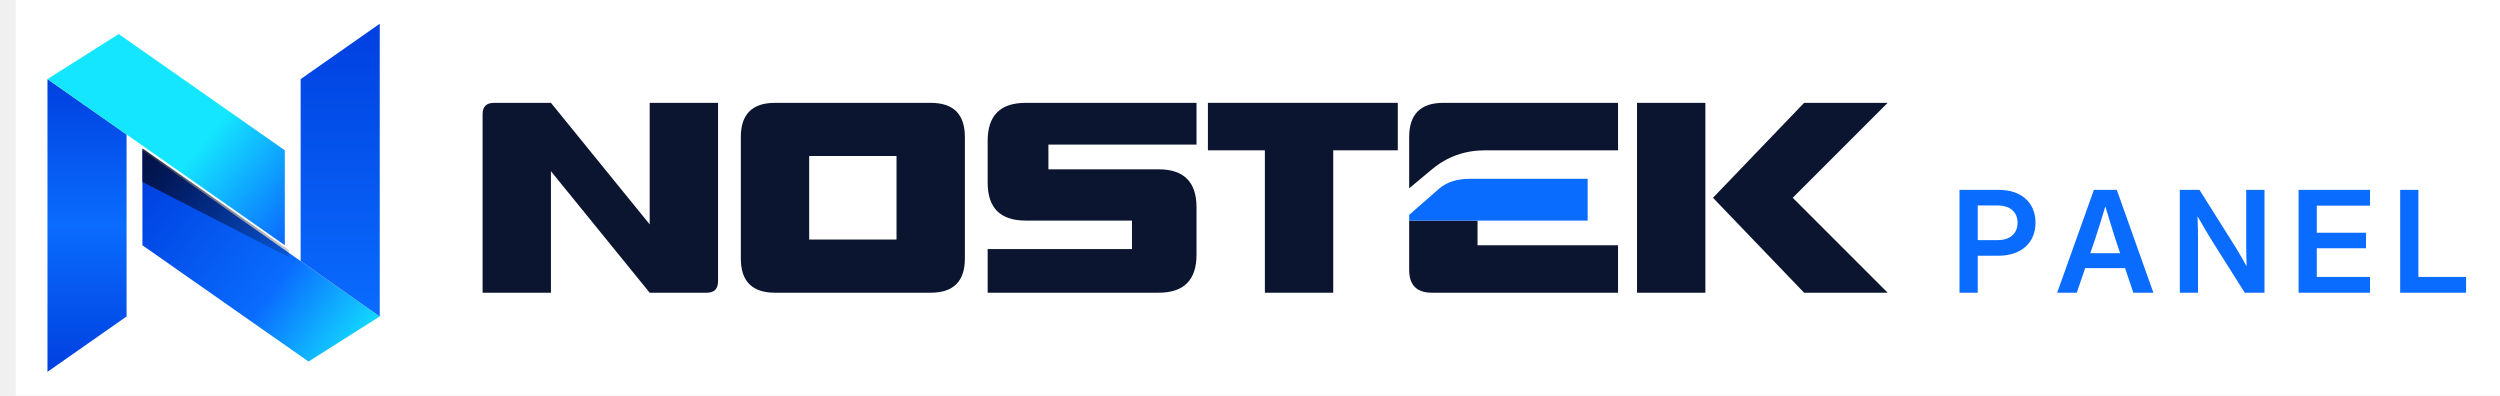
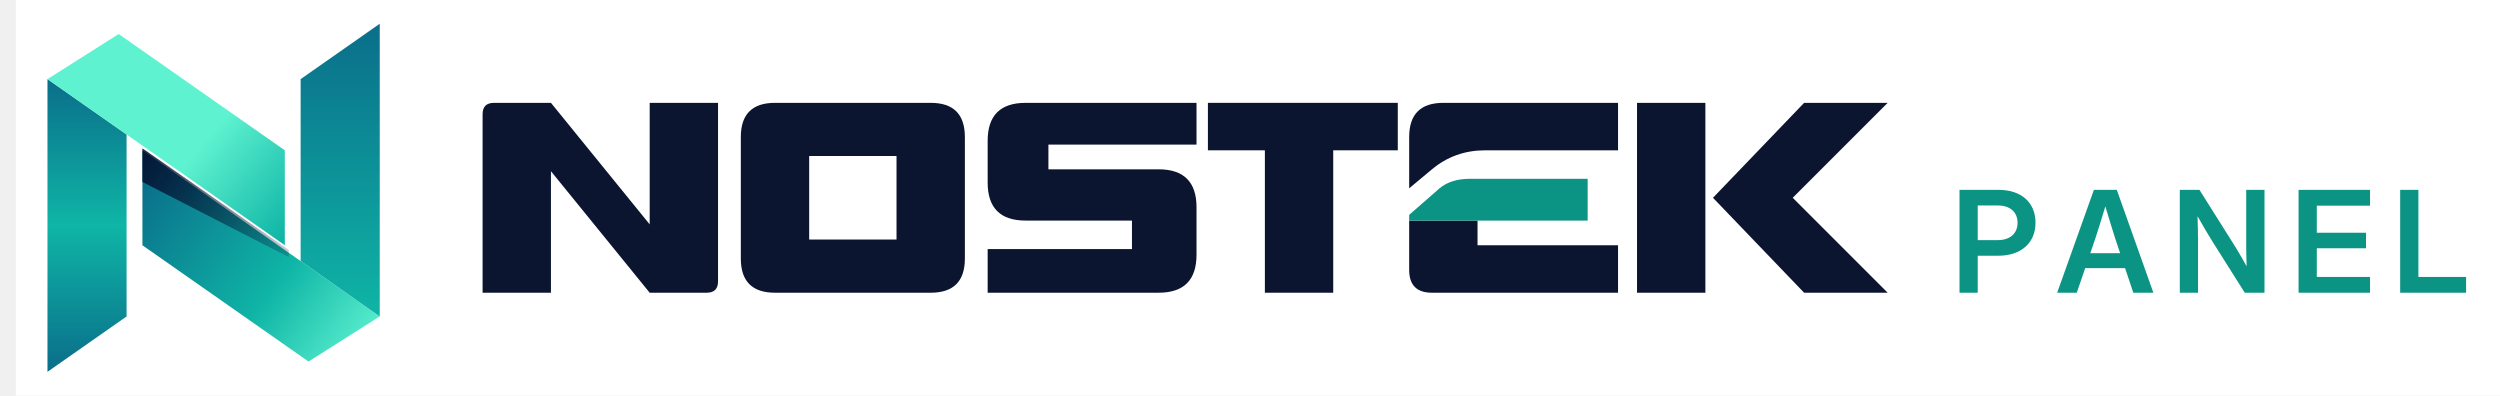
<svg xmlns="http://www.w3.org/2000/svg" viewBox="-4 0 632 100" width="1264" height="200" role="img" aria-label="Nostek Panel">
  <defs>
-     <linearGradient id="blt" x1="8" y1="10" x2="68" y2="60" gradientUnits="userSpaceOnUse">
-       <stop offset="0" stop-color="#14E6FF" />
-       <stop offset=".6" stop-color="#14E6FF" />
-       <stop offset="1" stop-color="#0A6CFF" />
+     <linearGradient id="teat" x1="8" y1="10" x2="68" y2="60" gradientUnits="userSpaceOnUse">
+       <stop offset="0" stop-color="#5EF2D0" />
+       <stop offset=".6" stop-color="#5EF2D0" />
+       <stop offset="1" stop-color="#0FB5A6" />
    </linearGradient>
-     <linearGradient id="blb" x1="32" y1="45" x2="90" y2="88" gradientUnits="userSpaceOnUse">
-       <stop offset="0" stop-color="#0040E0" />
-       <stop offset=".6" stop-color="#0A6CFF" />
-       <stop offset="1" stop-color="#14E6FF" />
+     <linearGradient id="teab" x1="32" y1="45" x2="90" y2="88" gradientUnits="userSpaceOnUse">
+       <stop offset="0" stop-color="#0A6E8A" />
+       <stop offset=".6" stop-color="#0FB5A6" />
+       <stop offset="1" stop-color="#5EF2D0" />
    </linearGradient>
-     <linearGradient id="bll" x1="0" y1="20" x2="0" y2="94" gradientUnits="userSpaceOnUse">
-       <stop offset="0" stop-color="#0040E0" />
-       <stop offset=".5" stop-color="#0A6CFF" />
-       <stop offset="1" stop-color="#0040E0" />
+     <linearGradient id="teal" x1="0" y1="20" x2="0" y2="94" gradientUnits="userSpaceOnUse">
+       <stop offset="0" stop-color="#0A6E8A" />
+       <stop offset=".5" stop-color="#0FB5A6" />
+       <stop offset="1" stop-color="#0A6E8A" />
    </linearGradient>
-     <linearGradient id="blr" x1="0" y1="6" x2="0" y2="80" gradientUnits="userSpaceOnUse">
-       <stop offset="0" stop-color="#0040E0" />
-       <stop offset="1" stop-color="#0A6CFF" />
+     <linearGradient id="tear" x1="0" y1="6" x2="0" y2="80" gradientUnits="userSpaceOnUse">
+       <stop offset="0" stop-color="#0A6E8A" />
+       <stop offset="1" stop-color="#0FB5A6" />
    </linearGradient>
-     <linearGradient id="bls" x1="32" y1="40" x2="69" y2="64" gradientUnits="userSpaceOnUse">
+     <linearGradient id="teas" x1="32" y1="40" x2="69" y2="64" gradientUnits="userSpaceOnUse">
      <stop offset="0" stop-color="#020A2A" stop-opacity=".85" />
      <stop offset="1" stop-color="#020A2A" stop-opacity=".2" />
    </linearGradient>
  </defs>
  <rect width="100%" height="100%" fill="#FFFFFF" />
  <g>
-     <path d="M32,38 L92,80 L74,91.4 L32,62 Z" fill="url(#blb)" />
-     <path d="M72,20 L92,6 L92,80 L72,66 Z" fill="url(#blr)" />
-     <path d="M8,20 L28,34 L28,80 L8,94 Z" fill="url(#bll)" />
-     <path d="M32,37.5 L69,63.2 L69,65 L32,46 Z" fill="url(#bls)" />
-     <path d="M8,20 L26,8.6 L68,38 L68,62 Z" fill="url(#blt)" />
+     <path d="M32,38 L92,80 L74,91.4 L32,62 Z" fill="url(#teab)" />
+     <path d="M72,20 L92,6 L92,80 L72,66 Z" fill="url(#tear)" />
+     <path d="M8,20 L28,34 L28,80 L8,94 Z" fill="url(#teal)" />
+     <path d="M32,37.5 L69,63.2 L69,65 L32,46 Z" fill="url(#teas)" />
+     <path d="M8,20 L26,8.6 L68,38 L68,62 Z" fill="url(#teat)" />
  </g>
  <g transform="translate(118,26) scale(0.96) translate(-3,0)">
    <path d="M3,3 Q3,0 6,0 H21 L47,32 V0 H65 V47 Q65,50 62,50 H47 L21,18 V50 H3 Z" fill="#0B1530" />
    <path d="M71,9 Q71,0 80,0 H121 Q130,0 130,9 V41 Q130,50 121,50 H80 Q71,50 71,41 Z M89,14 V36 H112 V14 Z" fill="#0B1530" />
    <path d="M136,10 Q136,0 146,0 H191 V11 H152 V17.5 H181 Q191,17.5 191,27.5 V40 Q191,50 181,50 H136 V38.5 H174 V31 H146 Q136,31 136,21 Z" fill="#0B1530" />
    <path d="M194,0 H244 V12.5 H227 V50 H209 V12.5 H194 Z" fill="#0B1530" />
    <path d="M247,9 Q247,0 256,0 H302 V12.5 H267 Q259,12.5 253,17.5 L247,22.5 Z" fill="#0B1530" />
    <path d="M247,31 H265 V37.5 H302 V50 H253 Q247,50 247,44 Z" fill="#0B1530" />
    <path d="M307,0 H325 V50 H307 Z M327,25 L351,0 H373 L348,25 L373,50 H351 Z" fill="#0B1530" />
-     <path d="M247,31 V29.5 L255,22.5 Q258,20 263,20 H294 V31 Z" fill="#0A6CFF" />
+     <path d="M247,31 V29.5 L255,22.5 Q258,20 263,20 H294 V31 Z" fill="#0B9483" />
  </g>
-   <path d="M491.364 74.0H495.97V64.647H501.205C506.911 64.647 510.576 61.419 510.576 56.306C510.576 51.211 506.999 48.0 501.293 48.0H491.364ZM495.97 60.703V51.944H501.031C504.137 51.944 506.039 53.601 506.039 56.306C506.039 59.028 504.137 60.703 501.031 60.703ZM516.051 74.0H521.007L523.135 67.788H533.221L535.298 74.0H540.376L531.127 48.0H525.334ZM524.427 64.001 525.683 60.337C526.468 57.946 527.254 55.451 528.231 52.17C529.208 55.451 529.976 57.946 530.743 60.337L531.965 64.001ZM547.055 74.0H551.661V60.93C551.661 59.796 551.644 57.562 551.539 54.666C553.127 57.475 554.506 59.779 555.239 60.948L563.475 74.0H568.465V48.0H563.841V62.169C563.841 63.199 563.876 65.362 563.946 67.317C562.916 65.467 561.765 63.478 561.154 62.501L552.028 48.0H547.055ZM577.081 74.0H595.142V70.004H581.688V62.762H594.13V58.836H581.688V51.996H595.142V48.0H577.081ZM602.763 74.0H619.428V70.004H607.37V48.0H602.763Z" fill="#0A6CFF" />
+   <path d="M491.364 74.0H495.97V64.647H501.205C506.911 64.647 510.576 61.419 510.576 56.306C510.576 51.211 506.999 48.0 501.293 48.0H491.364ZM495.97 60.703V51.944H501.031C504.137 51.944 506.039 53.601 506.039 56.306C506.039 59.028 504.137 60.703 501.031 60.703ZM516.051 74.0H521.007L523.135 67.788H533.221L535.298 74.0H540.376L531.127 48.0H525.334ZM524.427 64.001 525.683 60.337C526.468 57.946 527.254 55.451 528.231 52.17C529.208 55.451 529.976 57.946 530.743 60.337L531.965 64.001ZM547.055 74.0H551.661V60.93C551.661 59.796 551.644 57.562 551.539 54.666C553.127 57.475 554.506 59.779 555.239 60.948L563.475 74.0H568.465V48.0H563.841V62.169C563.841 63.199 563.876 65.362 563.946 67.317C562.916 65.467 561.765 63.478 561.154 62.501L552.028 48.0H547.055ZM577.081 74.0H595.142V70.004H581.688V62.762H594.13V58.836H581.688V51.996H595.142V48.0H577.081ZM602.763 74.0H619.428V70.004H607.37V48.0H602.763Z" fill="#0B9483" />
</svg>
